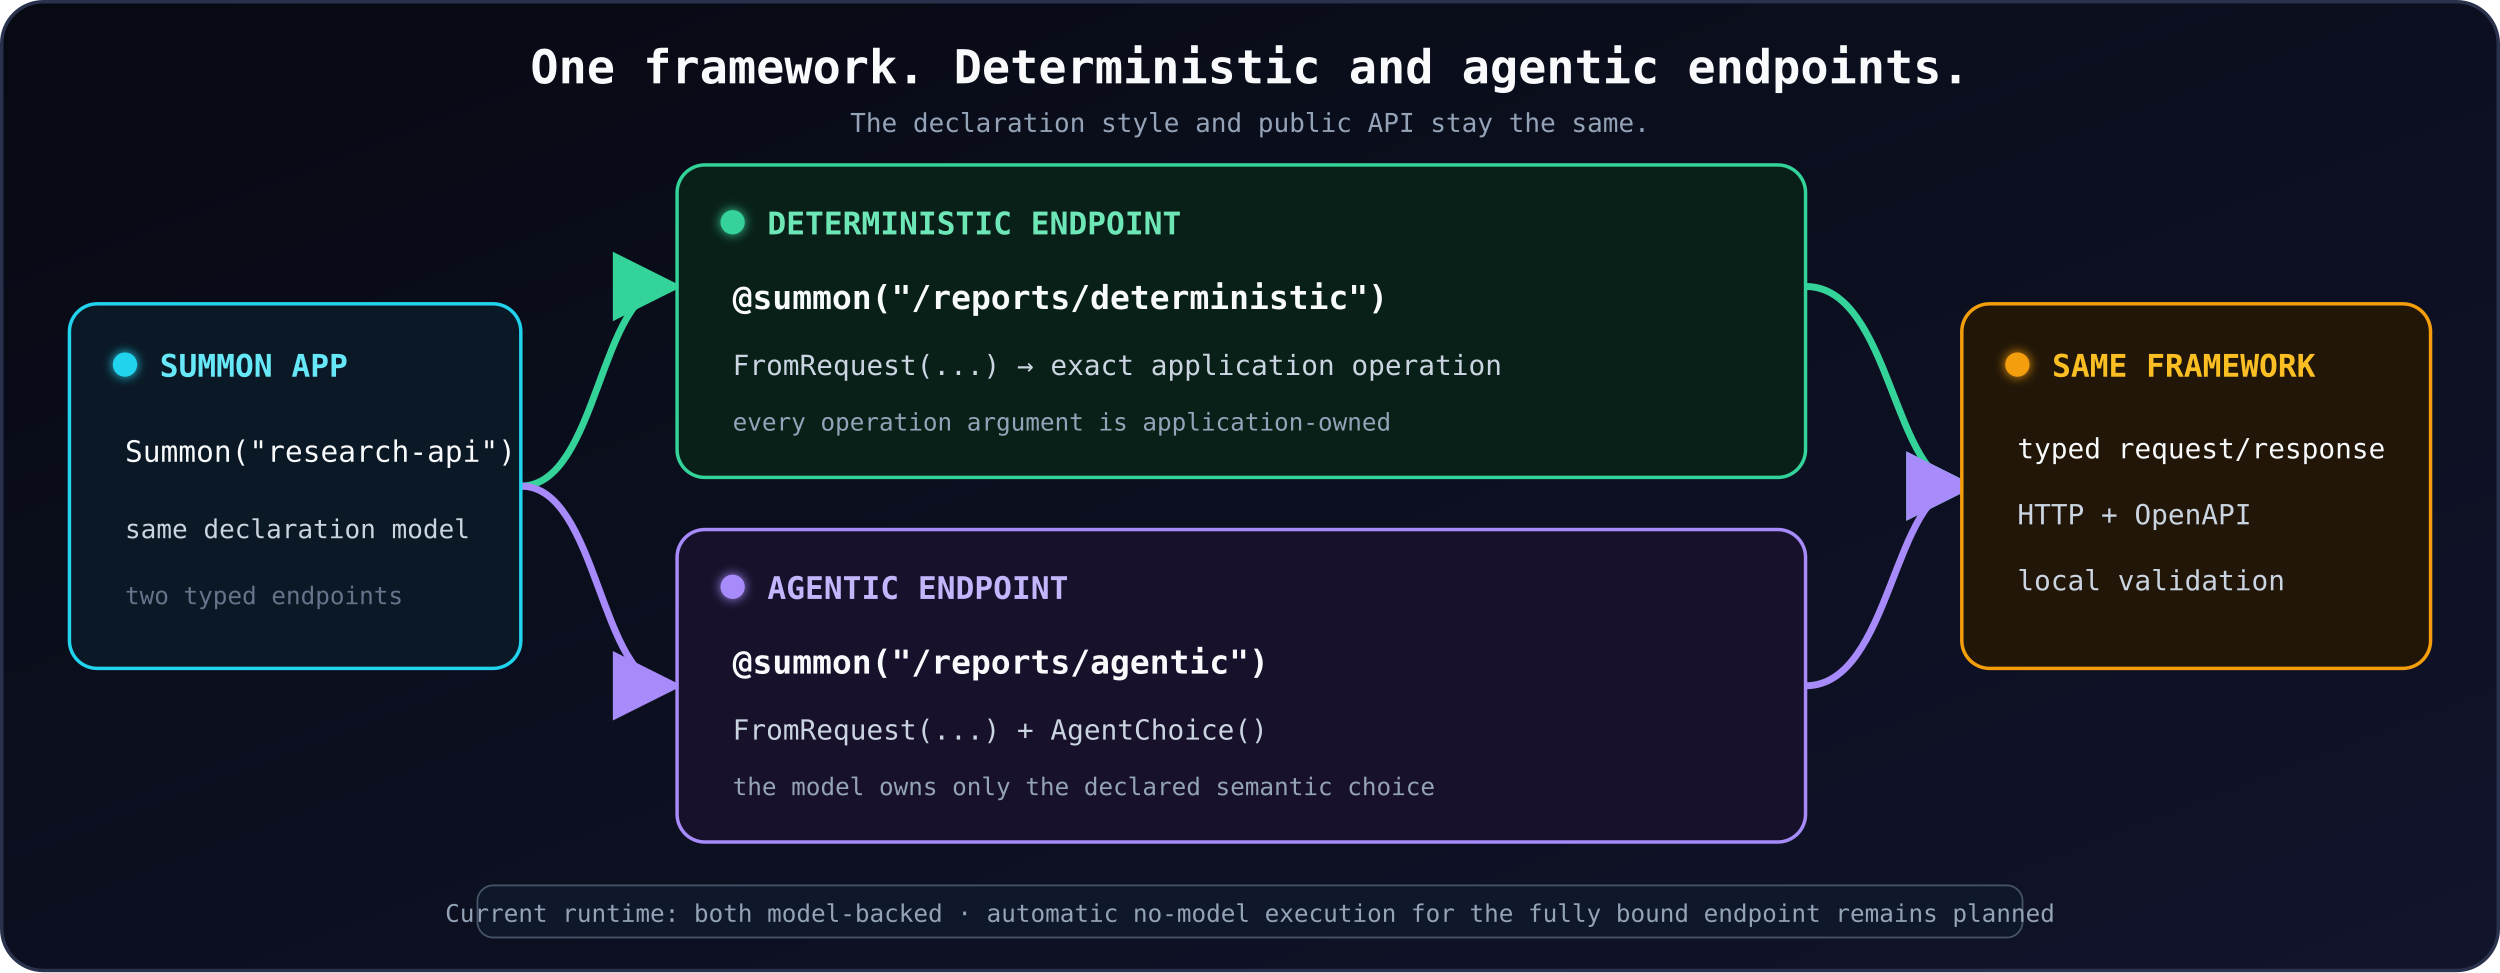
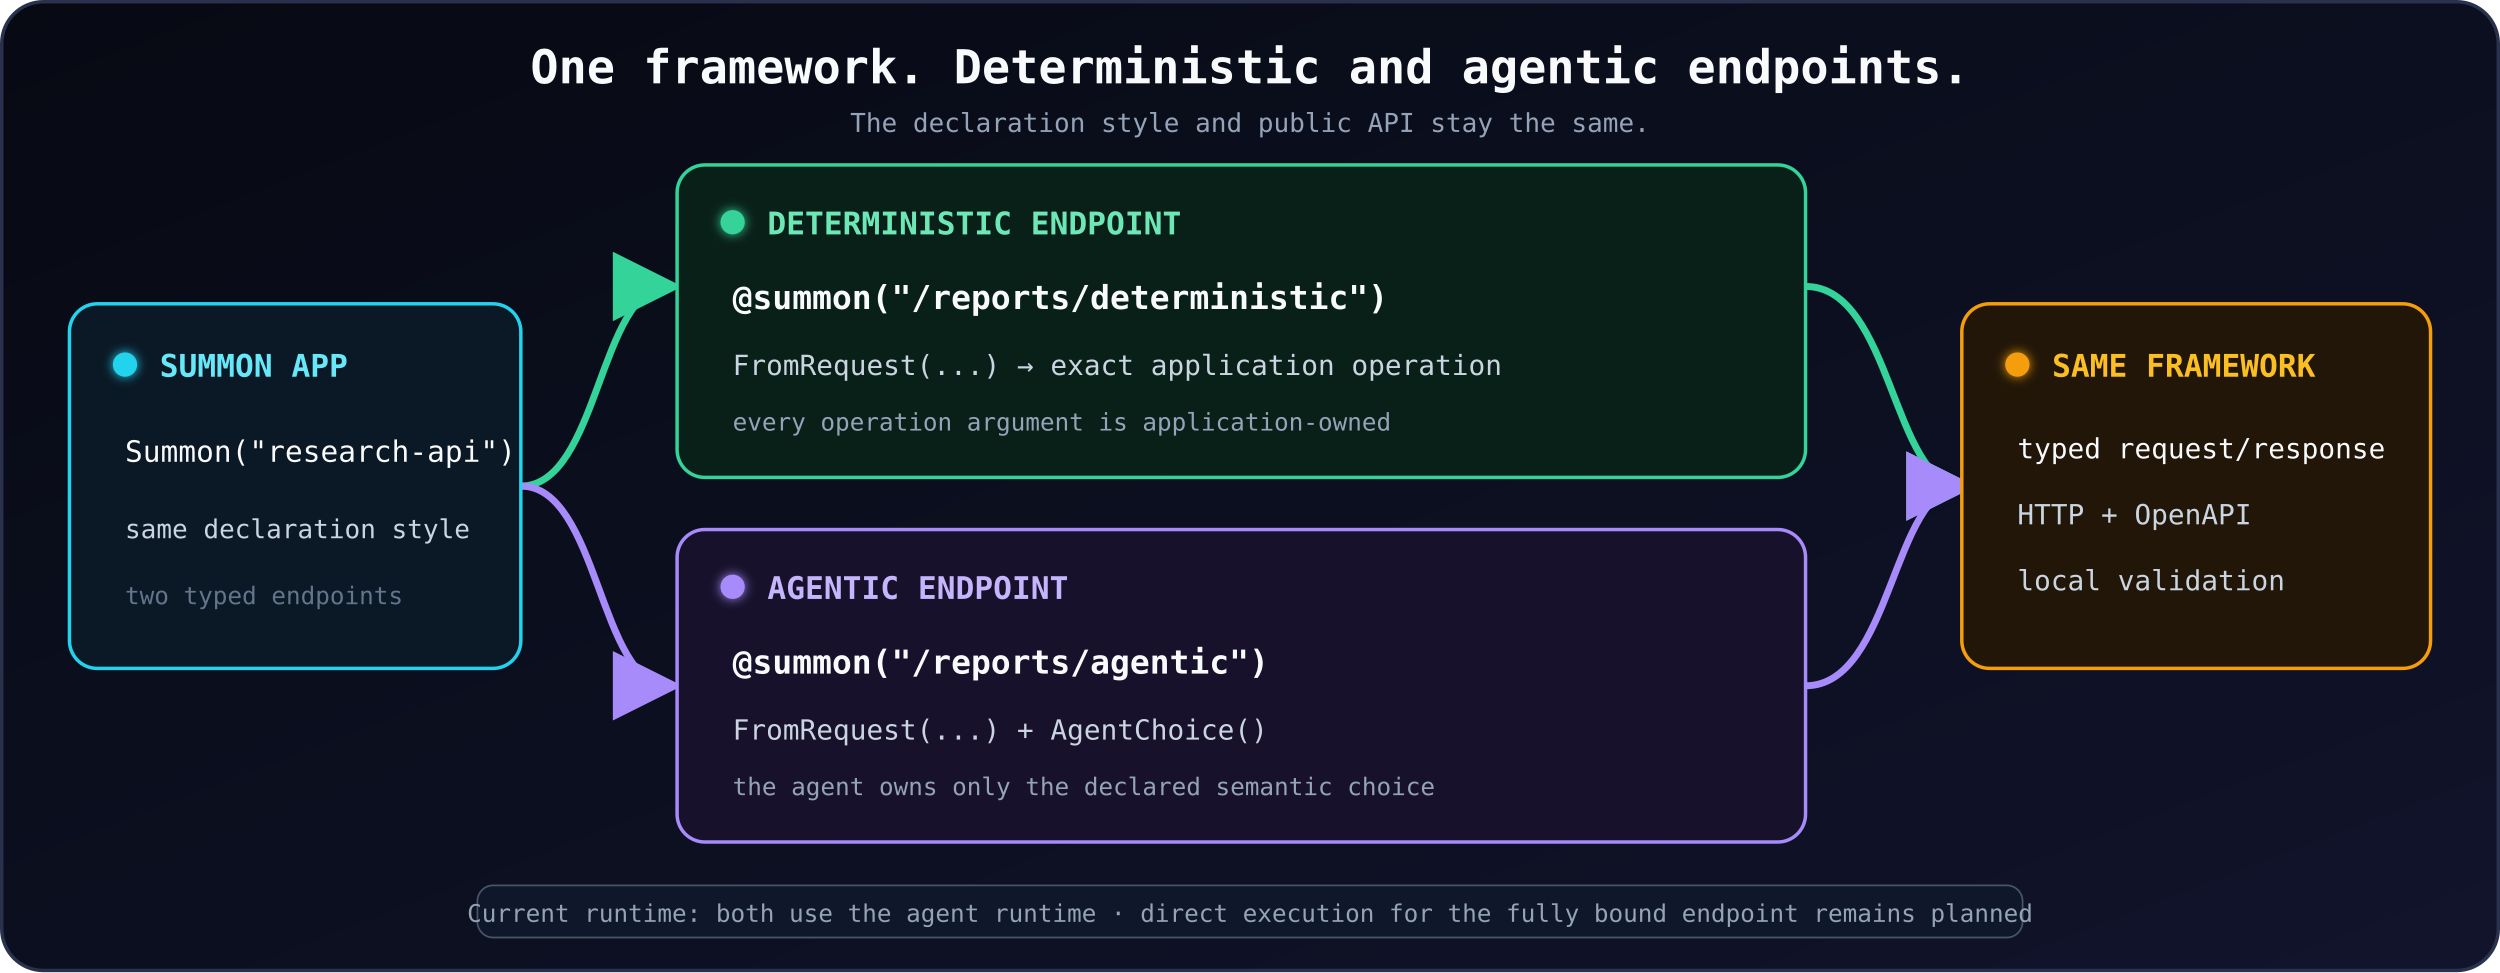
<svg xmlns="http://www.w3.org/2000/svg" width="1440" height="560" viewBox="0 0 1440 560" role="img" aria-labelledby="title desc">
  <defs>
    <linearGradient id="background" x1="0" y1="0" x2="1" y2="1">
      <stop offset="0" stop-color="#070a13" />
      <stop offset="1" stop-color="#11142b" />
    </linearGradient>
    <filter id="glow" x="-80%" y="-80%" width="260%" height="260%">
      <feGaussianBlur stdDeviation="3" result="blur" />
      <feMerge>
        <feMergeNode in="blur" />
        <feMergeNode in="SourceGraphic" />
      </feMerge>
    </filter>
    <marker id="arrow-cyan" markerWidth="10" markerHeight="10" refX="8" refY="5" orient="auto">
      <path d="M0,0 L10,5 L0,10 Z" fill="#22d3ee" />
    </marker>
    <marker id="arrow-green" markerWidth="10" markerHeight="10" refX="8" refY="5" orient="auto">
      <path d="M0,0 L10,5 L0,10 Z" fill="#34d399" />
    </marker>
    <marker id="arrow-violet" markerWidth="10" markerHeight="10" refX="8" refY="5" orient="auto">
      <path d="M0,0 L10,5 L0,10 Z" fill="#a78bfa" />
    </marker>
  </defs>
  <rect x="1" y="1" width="1438" height="558" rx="24" fill="url(#background)" stroke="#29314d" stroke-width="2" />
  <path d="M300 280 C345 280 345 165 385 165" fill="none" stroke="#34d399" stroke-width="4" marker-end="url(#arrow-green)" />
  <path d="M300 280 C345 280 345 395 385 395" fill="none" stroke="#a78bfa" stroke-width="4" marker-end="url(#arrow-violet)" />
  <path d="M1040 165 C1090 165 1090 280 1130 280" fill="none" stroke="#34d399" stroke-width="4" marker-end="url(#arrow-green)" />
  <path d="M1040 395 C1090 395 1090 280 1130 280" fill="none" stroke="#a78bfa" stroke-width="4" marker-end="url(#arrow-violet)" />
  <text x="720" y="48" text-anchor="middle" fill="#f8fafc" font-family="ui-monospace, SFMono-Regular, Menlo, Consolas, monospace" font-size="27" font-weight="700">One framework. Deterministic and agentic endpoints.</text>
  <text x="720" y="76" text-anchor="middle" fill="#94a3b8" font-family="ui-monospace, SFMono-Regular, Menlo, Consolas, monospace" font-size="15">The declaration style and public API stay the same.</text>
  <g>
    <rect x="40" y="175" width="260" height="210" rx="16" fill="#0b1825" stroke="#22d3ee" stroke-width="2" />
    <circle cx="72" cy="210" r="7" fill="#22d3ee" filter="url(#glow)" />
    <text x="92" y="217" fill="#67e8f9" font-family="ui-monospace, SFMono-Regular, Menlo, Consolas, monospace" font-size="18" font-weight="700">SUMMON APP</text>
    <text x="72" y="266" fill="#f8fafc" font-family="ui-monospace, SFMono-Regular, Menlo, Consolas, monospace" font-size="17">Summon("research-api")</text>
-     <text x="72" y="310" fill="#cbd5e1" font-family="ui-monospace, SFMono-Regular, Menlo, Consolas, monospace" font-size="15">same declaration model</text>
+     <text x="72" y="310" fill="#cbd5e1" font-family="ui-monospace, SFMono-Regular, Menlo, Consolas, monospace" font-size="15">same declaration style</text>
    <text x="72" y="348" fill="#64748b" font-family="ui-monospace, SFMono-Regular, Menlo, Consolas, monospace" font-size="14">two typed endpoints</text>
  </g>
  <g>
    <rect x="390" y="95" width="650" height="180" rx="16" fill="#092019" stroke="#34d399" stroke-width="2" />
    <circle cx="422" cy="128" r="7" fill="#34d399" filter="url(#glow)" />
    <text x="442" y="135" fill="#6ee7b7" font-family="ui-monospace, SFMono-Regular, Menlo, Consolas, monospace" font-size="18" font-weight="700">DETERMINISTIC ENDPOINT</text>
    <text x="422" y="178" fill="#f8fafc" font-family="ui-monospace, SFMono-Regular, Menlo, Consolas, monospace" font-size="19" font-weight="700">@summon("/reports/deterministic")</text>
    <text x="422" y="216" fill="#cbd5e1" font-family="ui-monospace, SFMono-Regular, Menlo, Consolas, monospace" font-size="16">FromRequest(...)  →  exact application operation</text>
    <text x="422" y="248" fill="#94a3b8" font-family="ui-monospace, SFMono-Regular, Menlo, Consolas, monospace" font-size="14">every operation argument is application-owned</text>
  </g>
  <g>
    <rect x="390" y="305" width="650" height="180" rx="16" fill="#17112b" stroke="#a78bfa" stroke-width="2" />
    <circle cx="422" cy="338" r="7" fill="#a78bfa" filter="url(#glow)" />
    <text x="442" y="345" fill="#c4b5fd" font-family="ui-monospace, SFMono-Regular, Menlo, Consolas, monospace" font-size="18" font-weight="700">AGENTIC ENDPOINT</text>
    <text x="422" y="388" fill="#f8fafc" font-family="ui-monospace, SFMono-Regular, Menlo, Consolas, monospace" font-size="19" font-weight="700">@summon("/reports/agentic")</text>
    <text x="422" y="426" fill="#cbd5e1" font-family="ui-monospace, SFMono-Regular, Menlo, Consolas, monospace" font-size="16">FromRequest(...)  +  AgentChoice()</text>
-     <text x="422" y="458" fill="#94a3b8" font-family="ui-monospace, SFMono-Regular, Menlo, Consolas, monospace" font-size="14">the model owns only the declared semantic choice</text>
+     <text x="422" y="458" fill="#94a3b8" font-family="ui-monospace, SFMono-Regular, Menlo, Consolas, monospace" font-size="14">the agent owns only the declared semantic choice</text>
  </g>
  <g>
    <rect x="1130" y="175" width="270" height="210" rx="16" fill="#211608" stroke="#f59e0b" stroke-width="2" />
    <circle cx="1162" cy="210" r="7" fill="#f59e0b" filter="url(#glow)" />
    <text x="1182" y="217" fill="#fbbf24" font-family="ui-monospace, SFMono-Regular, Menlo, Consolas, monospace" font-size="18" font-weight="700">SAME FRAMEWORK</text>
    <text x="1162" y="264" fill="#f8fafc" font-family="ui-monospace, SFMono-Regular, Menlo, Consolas, monospace" font-size="16">typed request/response</text>
    <text x="1162" y="302" fill="#cbd5e1" font-family="ui-monospace, SFMono-Regular, Menlo, Consolas, monospace" font-size="16">HTTP + OpenAPI</text>
    <text x="1162" y="340" fill="#cbd5e1" font-family="ui-monospace, SFMono-Regular, Menlo, Consolas, monospace" font-size="16">local validation</text>
  </g>
  <rect x="275" y="510" width="890" height="30" rx="9" fill="#0f172a" stroke="#475569" stroke-width="1" />
-   <text x="720" y="531" text-anchor="middle" fill="#94a3b8" font-family="ui-monospace, SFMono-Regular, Menlo, Consolas, monospace" font-size="14">Current runtime: both model-backed  ·  automatic no-model execution for the fully bound endpoint remains planned</text>
+   <text x="720" y="531" text-anchor="middle" fill="#94a3b8" font-family="ui-monospace, SFMono-Regular, Menlo, Consolas, monospace" font-size="14">Current runtime: both use the agent runtime  ·  direct execution for the fully bound endpoint remains planned</text>
</svg>
